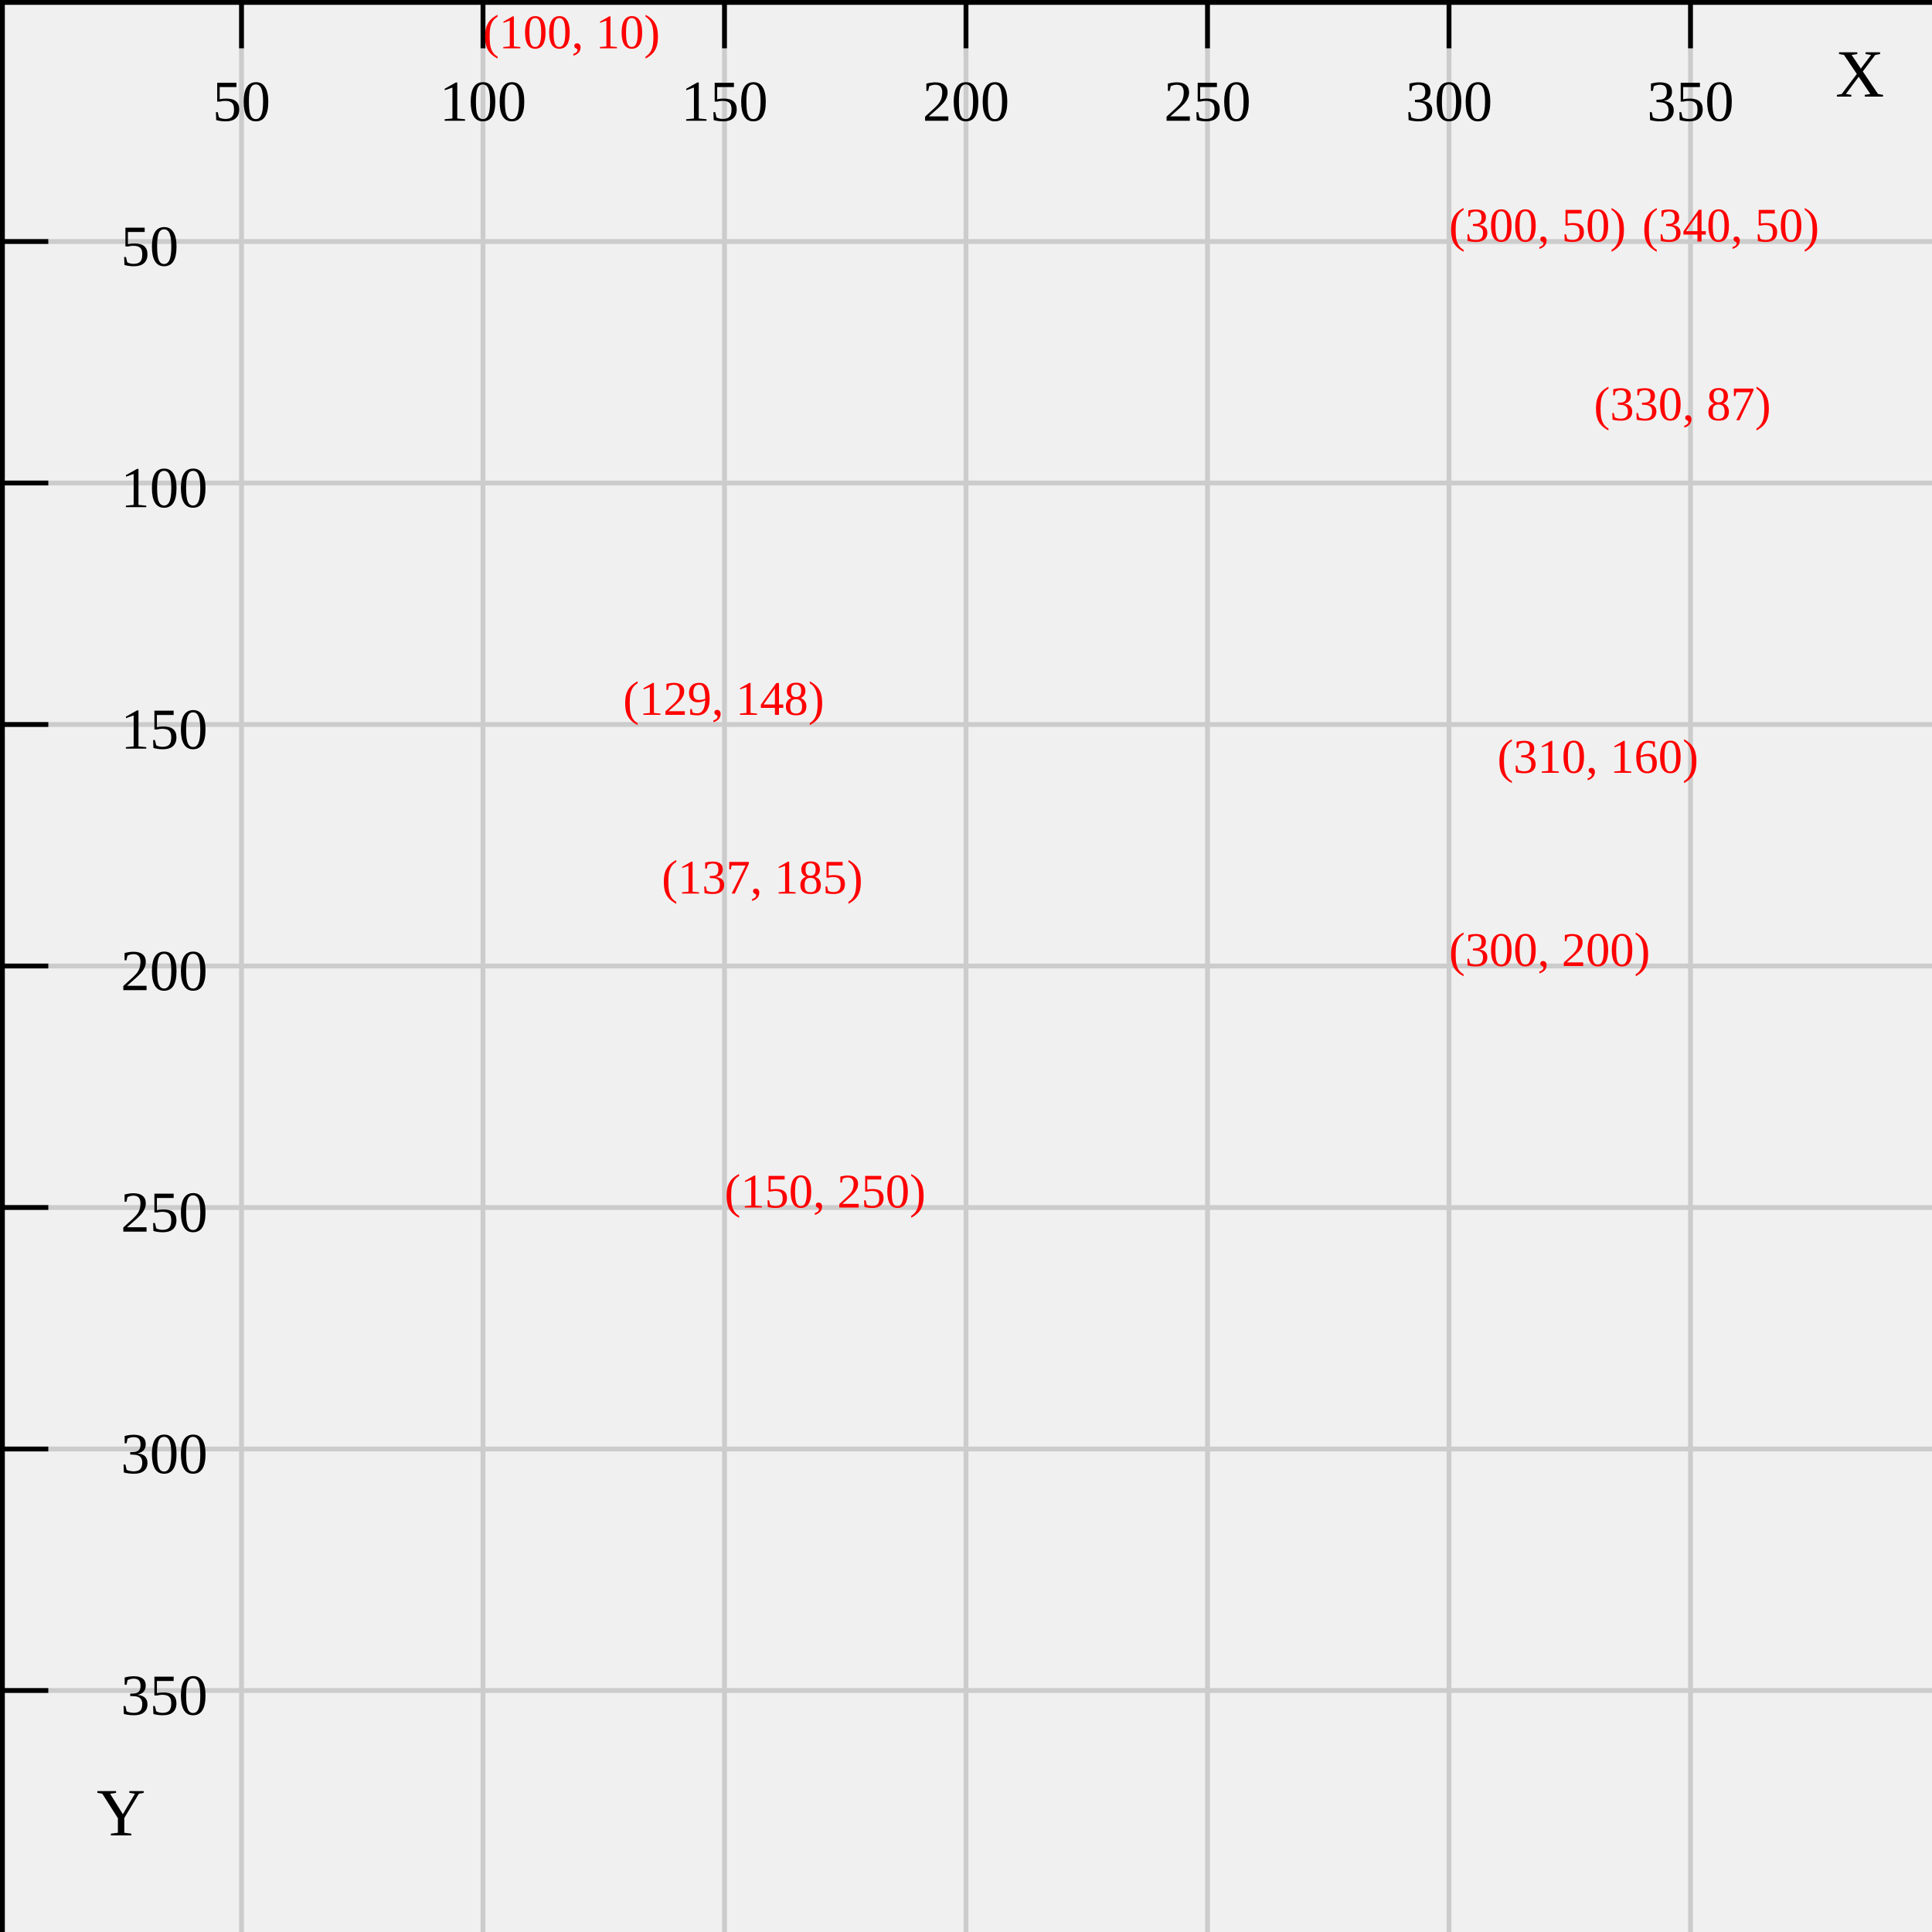
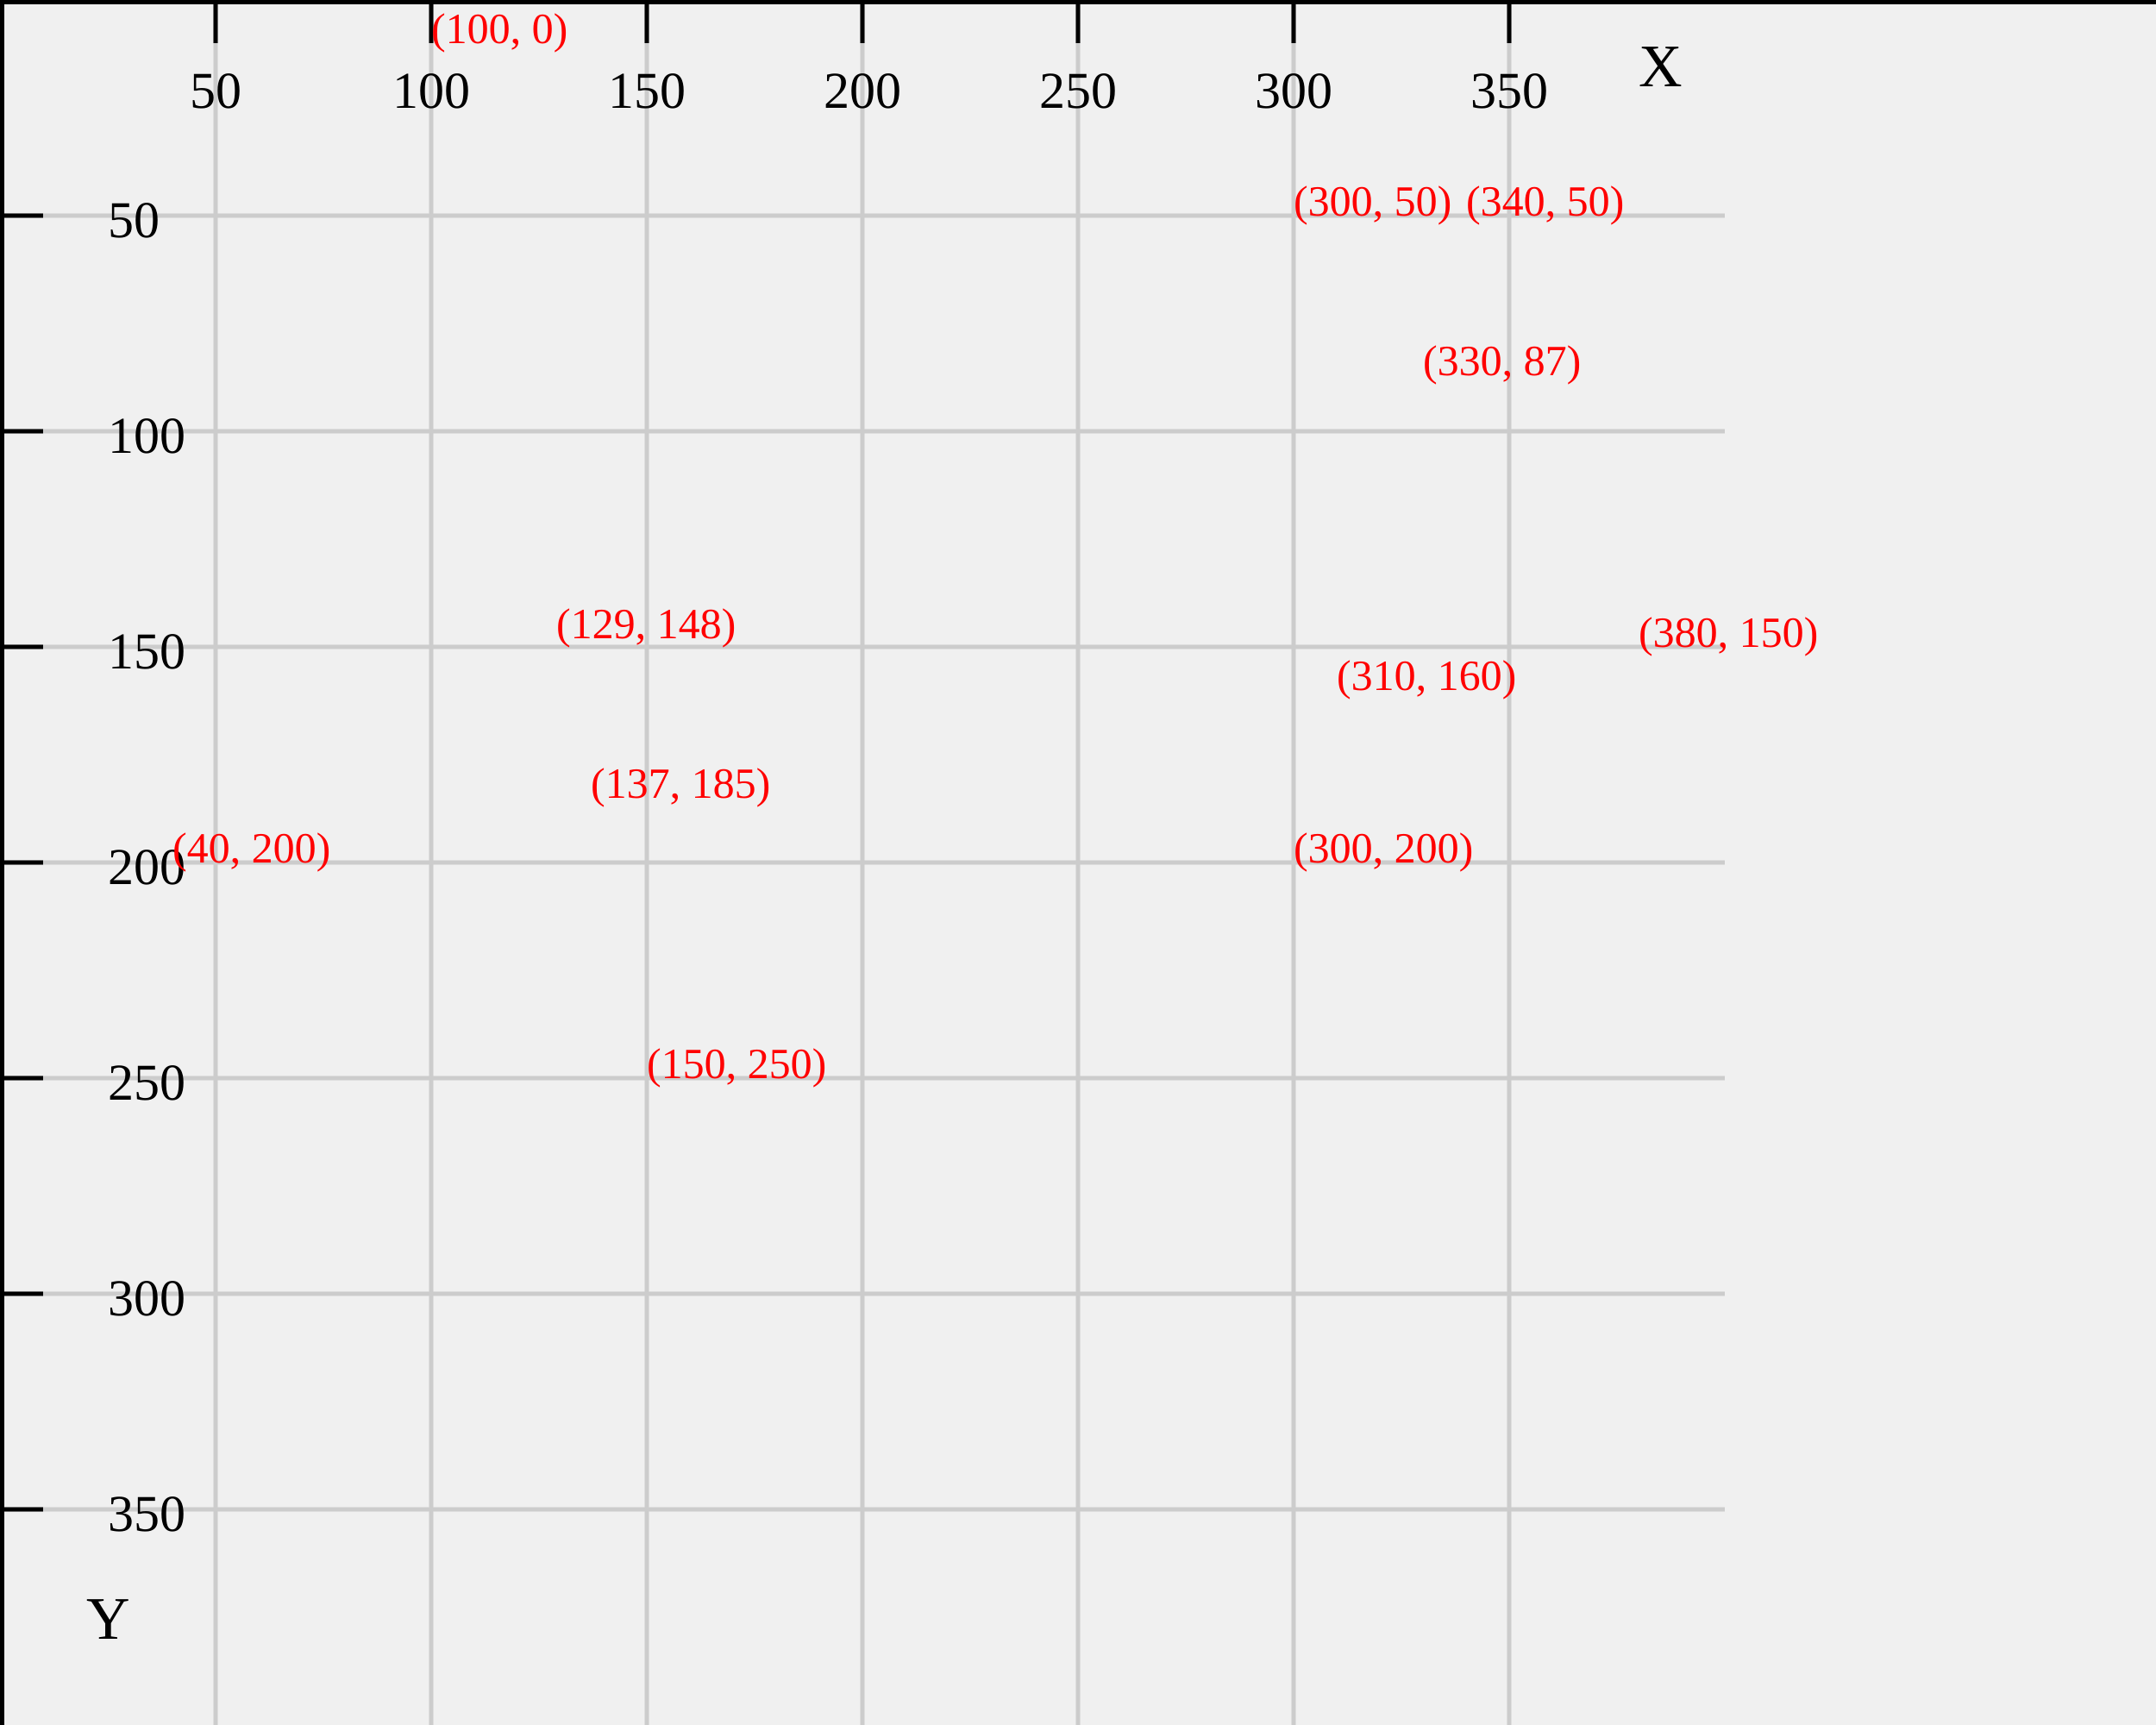
- <svg xmlns="http://www.w3.org/2000/svg" width="400" height="400">
+ <svg xmlns="http://www.w3.org/2000/svg" width="500" height="400">
  <rect width="100%" height="100%" fill="#f0f0f0" />
  <path d="M50,0 V400 M100,0 V400 M150,0 V400 M200,0 V400 M250,0 V400 M300,0 V400 M350,0 V400" stroke="#ccc" stroke-width="1" fill="none" />
  <path d="M0,50 H400 M0,100 H400 M0,150 H400 M0,200 H400 M0,250 H400 M0,300 H400 M0,350 H400" stroke="#ccc" stroke-width="1" fill="none" />
-   <line x1="0" y1="0" x2="400" y2="0" stroke="black" stroke-width="2" />
+   <line x1="0" y1="0" x2="500" y2="0" stroke="black" stroke-width="2" />
  <line x1="0" y1="0" x2="0" y2="400" stroke="black" stroke-width="2" />
  <g id="x-axis-ticks">
    <line x1="50" y1="0" x2="50" y2="10" stroke="black" />
    <text x="50" y="25" font-size="12" text-anchor="middle">50</text>
    <line x1="100" y1="0" x2="100" y2="10" stroke="black" />
    <text x="100" y="25" font-size="12" text-anchor="middle">100</text>
    <line x1="150" y1="0" x2="150" y2="10" stroke="black" />
    <text x="150" y="25" font-size="12" text-anchor="middle">150</text>
    <line x1="200" y1="0" x2="200" y2="10" stroke="black" />
    <text x="200" y="25" font-size="12" text-anchor="middle">200</text>
    <line x1="250" y1="0" x2="250" y2="10" stroke="black" />
    <text x="250" y="25" font-size="12" text-anchor="middle">250</text>
    <line x1="300" y1="0" x2="300" y2="10" stroke="black" />
    <text x="300" y="25" font-size="12" text-anchor="middle">300</text>
    <line x1="350" y1="0" x2="350" y2="10" stroke="black" />
    <text x="350" y="25" font-size="12" text-anchor="middle">350</text>
  </g>
  <g id="y-axis-ticks">
    <line x1="0" y1="50" x2="10" y2="50" stroke="black" />
    <text x="25" y="55" font-size="12" text-anchor="start">50</text>
    <line x1="0" y1="100" x2="10" y2="100" stroke="black" />
    <text x="25" y="105" font-size="12" text-anchor="start">100</text>
    <line x1="0" y1="150" x2="10" y2="150" stroke="black" />
    <text x="25" y="155" font-size="12" text-anchor="start">150</text>
    <line x1="0" y1="200" x2="10" y2="200" stroke="black" />
    <text x="25" y="205" font-size="12" text-anchor="start">200</text>
    <line x1="0" y1="250" x2="10" y2="250" stroke="black" />
    <text x="25" y="255" font-size="12" text-anchor="start">250</text>
    <line x1="0" y1="300" x2="10" y2="300" stroke="black" />
    <text x="25" y="305" font-size="12" text-anchor="start">300</text>
    <line x1="0" y1="350" x2="10" y2="350" stroke="black" />
    <text x="25" y="355" font-size="12" text-anchor="start">350</text>
  </g>
  <text x="380" y="20" font-size="14" fill="black">X</text>
  <text x="20" y="380" font-size="14" fill="black">Y</text>
  <text x="310" y="160" font-size="10" fill="red">(310, 160)</text>
  <text x="300" y="200" font-size="10" fill="red">(300, 200)</text>
  <text x="150" y="250" font-size="10" fill="red">(150, 250)</text>
  <text x="137" y="185" font-size="10" fill="red">(137, 185)</text>
-   <text x="100" y="10" font-size="10" fill="red">(100, 10)</text>
+   <text x="100" y="10" font-size="10" fill="red">(100, 0)</text>
  <text x="340" y="50" font-size="10" fill="red">(340, 50)</text>
  <text x="330" y="87" font-size="10" fill="red">(330, 87)</text>
  <text x="300" y="50" font-size="10" fill="red">(300, 50)</text>
  <text x="129" y="148" font-size="10" fill="red">(129, 148)</text>
+   <text x="40" y="200" font-size="10" fill="red">(40, 200)</text>
+   <text x="380" y="150" font-size="10" fill="red">(380, 150)</text>
</svg>
